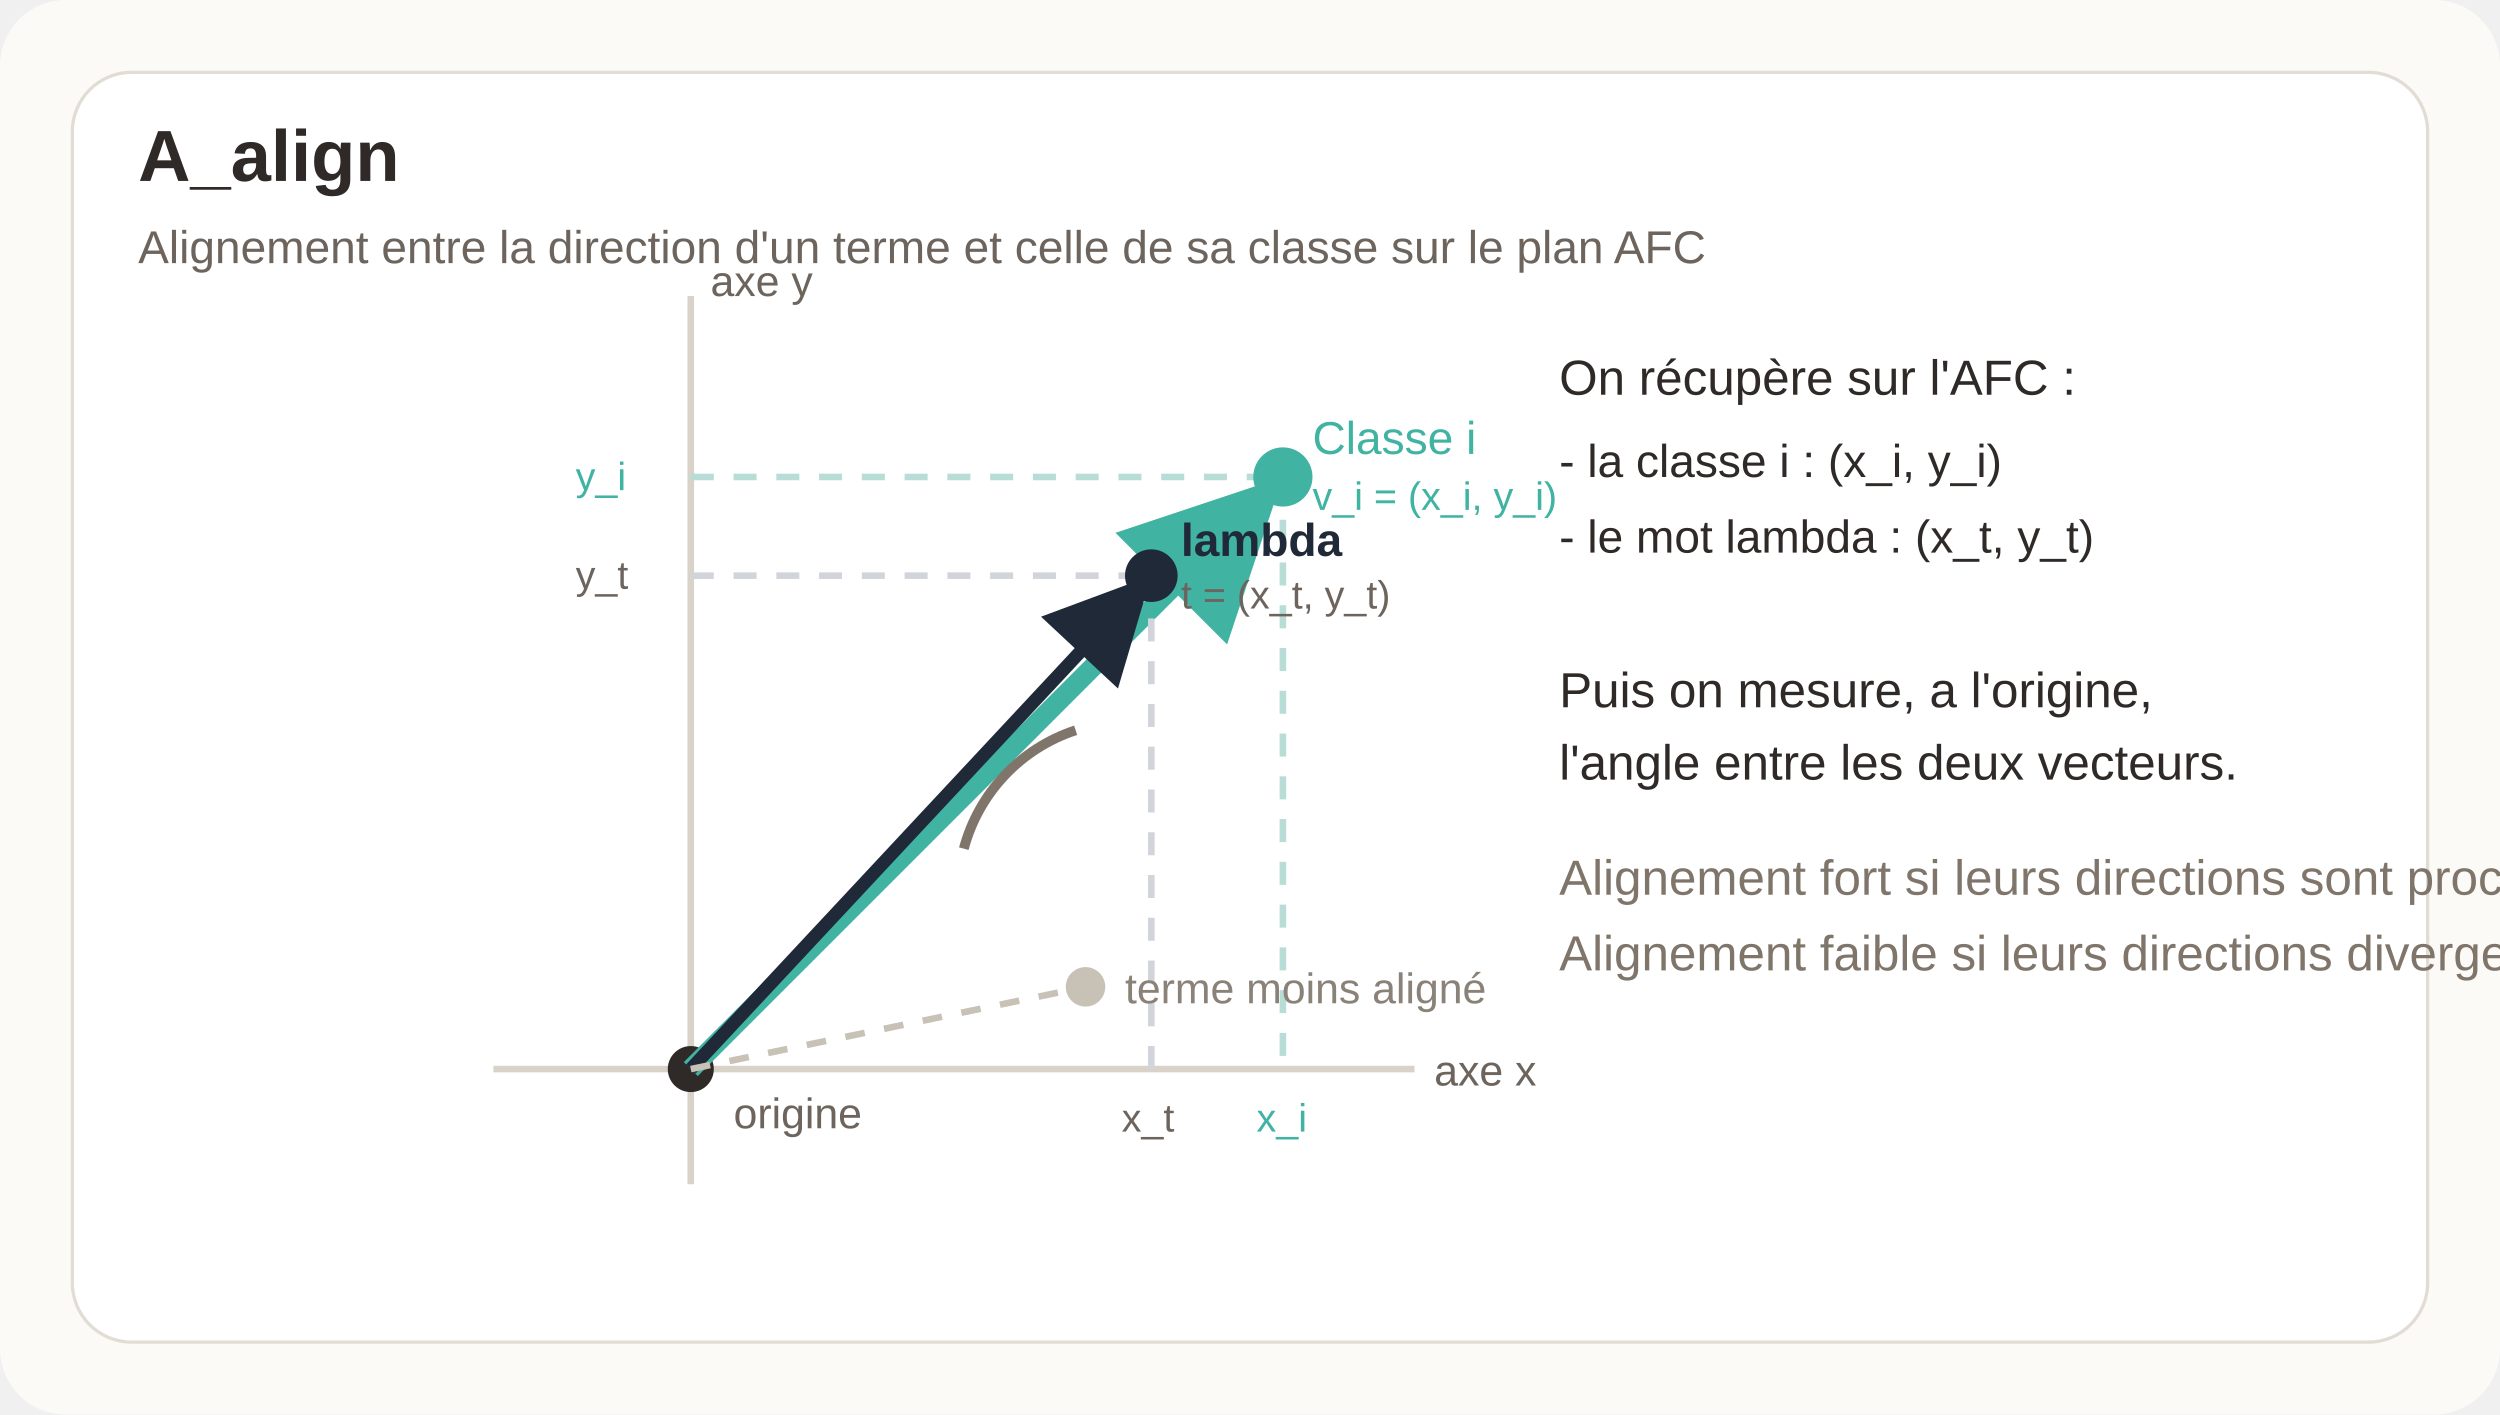
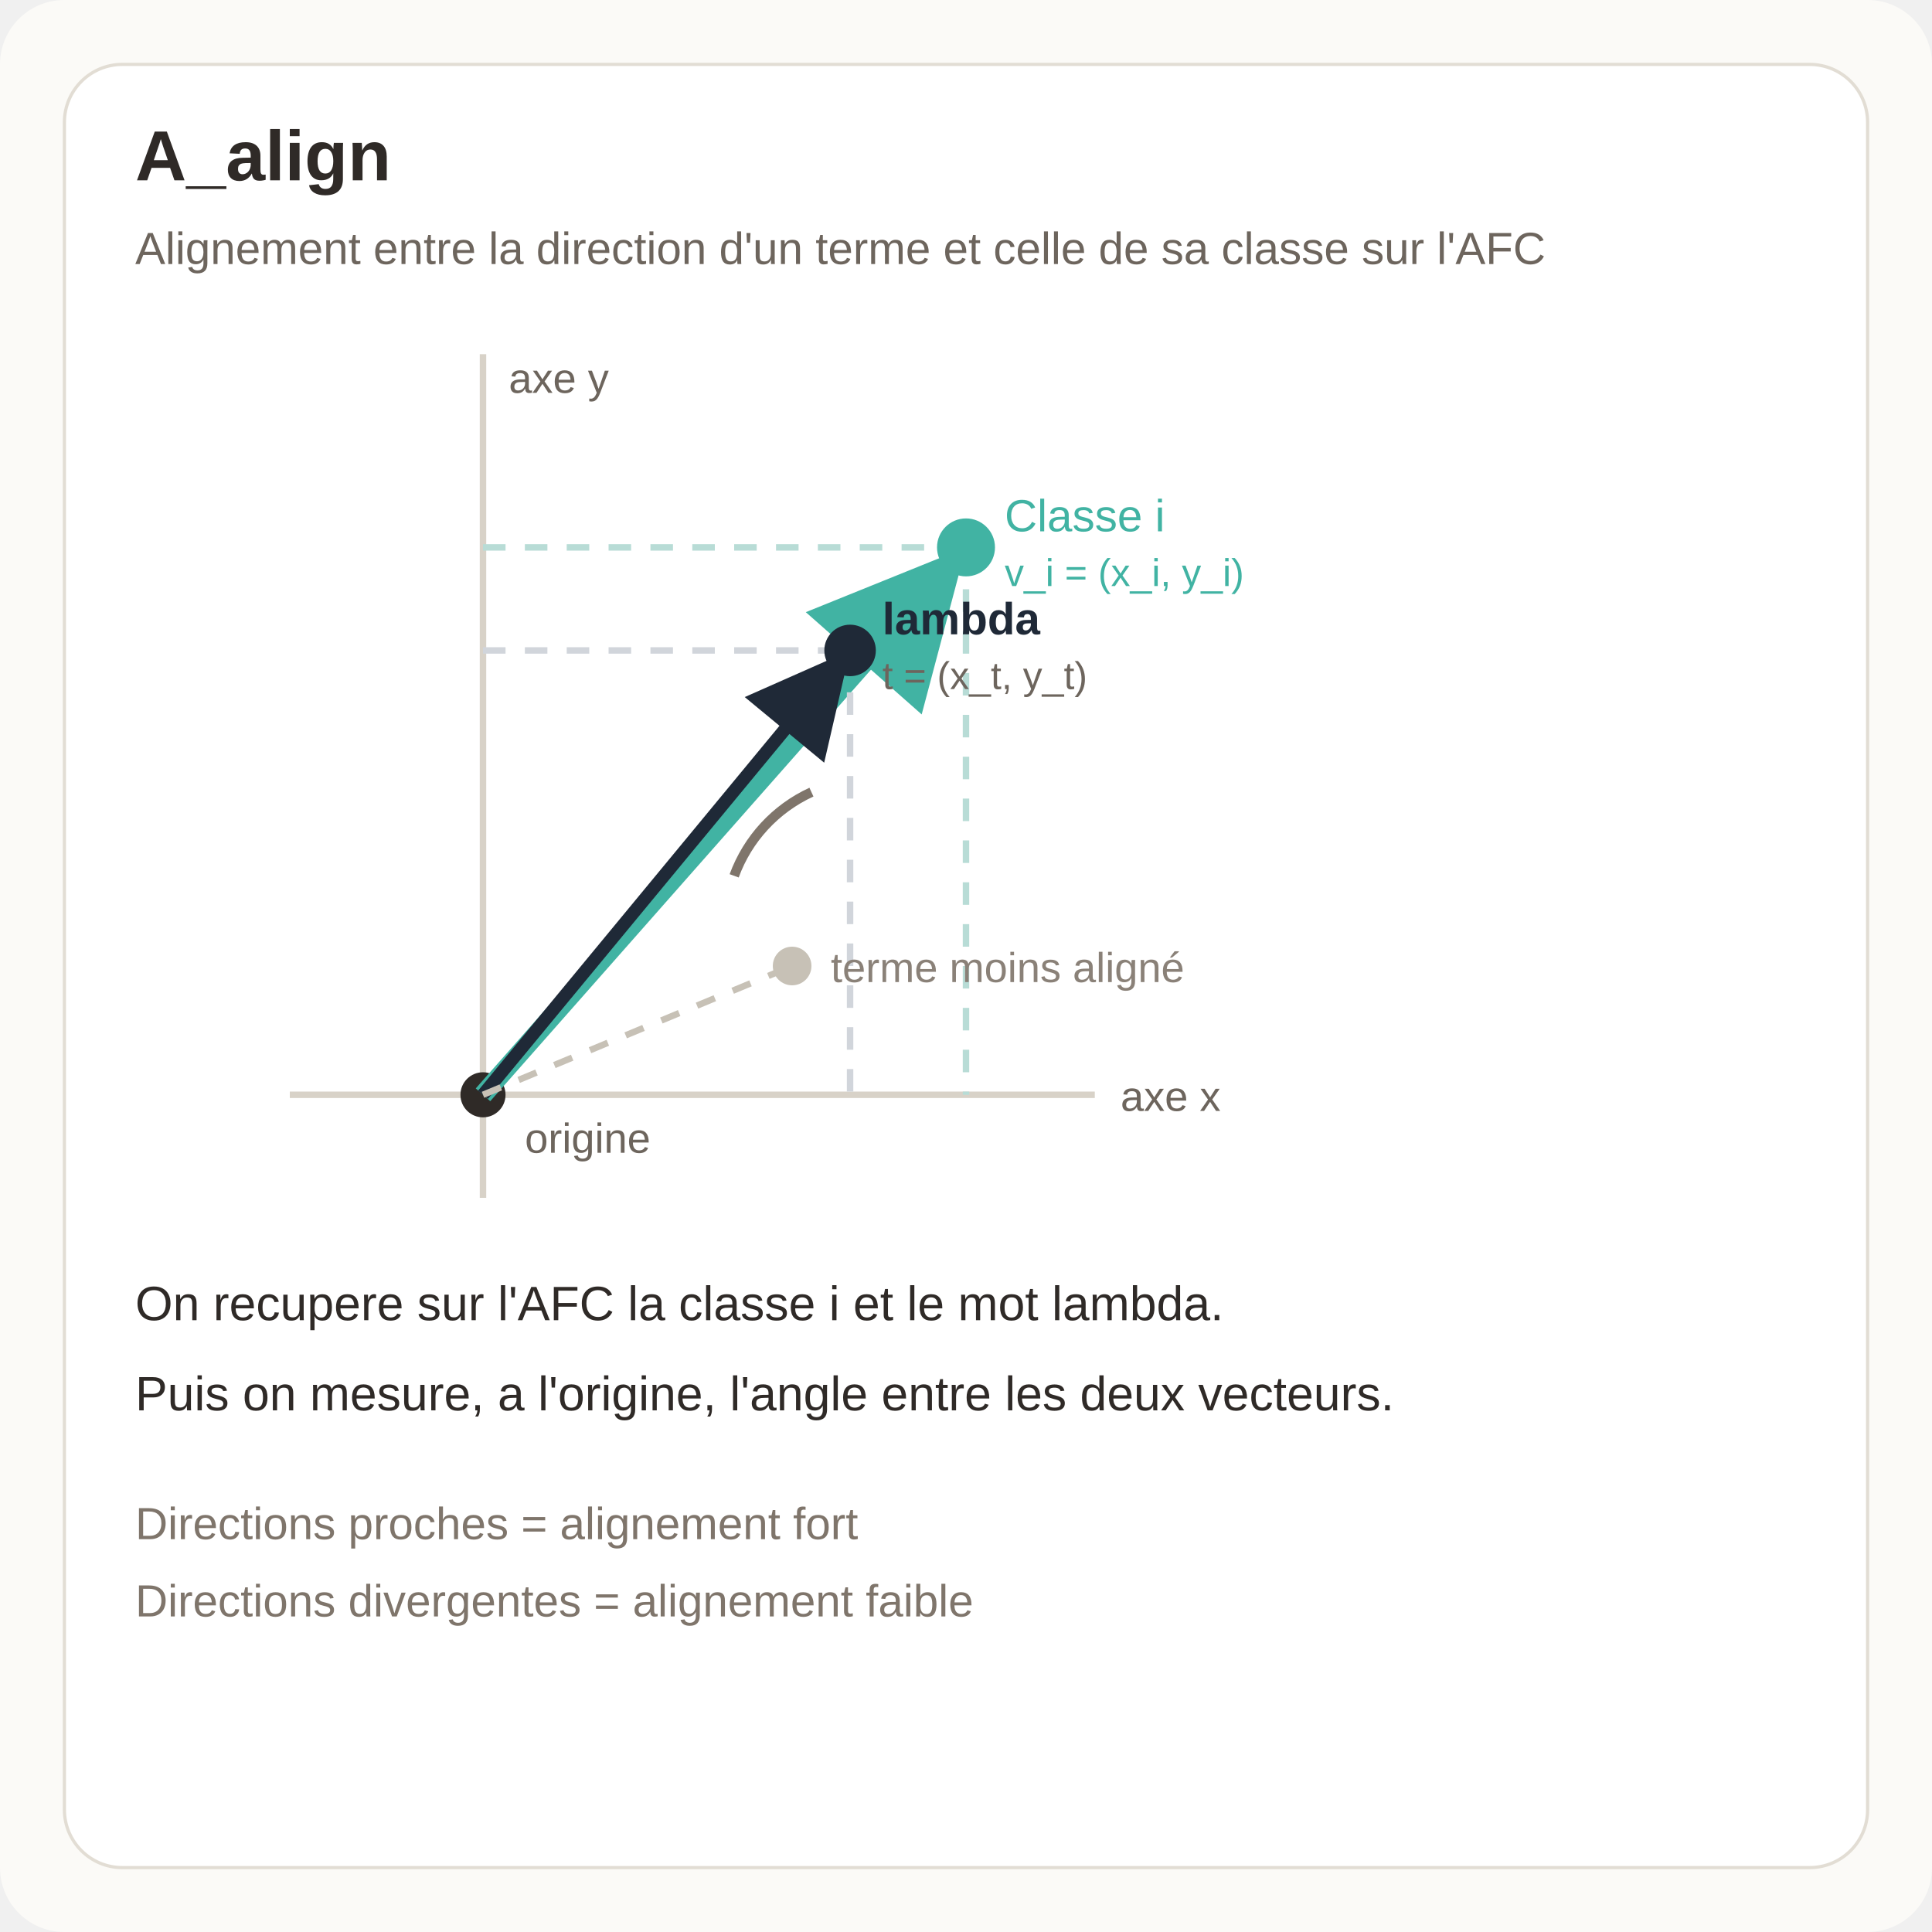
- <svg xmlns="http://www.w3.org/2000/svg" width="760" height="430" viewBox="0 0 760 430" role="img" aria-labelledby="title desc">
+ <svg xmlns="http://www.w3.org/2000/svg" width="600" height="600" viewBox="0 0 600 600" role="img" aria-labelledby="title desc">
  <defs>
    <marker id="arrow-class" markerWidth="10" markerHeight="10" refX="8" refY="4" orient="auto">
      <path d="M0,0 L8,4 L0,8 Z" fill="#41b3a3" />
    </marker>
    <marker id="arrow-term" markerWidth="10" markerHeight="10" refX="8" refY="4" orient="auto">
      <path d="M0,0 L8,4 L0,8 Z" fill="#1f2937" />
    </marker>
  </defs>
-   <rect width="760" height="430" rx="20" fill="#fbfaf7" />
-   <rect x="22" y="22" width="716" height="386" rx="18" fill="#ffffff" stroke="#e2ddd4" />
-   <text x="42" y="55" font-family="Arial, sans-serif" font-size="22" font-weight="700" fill="#2f2a27">A_align</text>
-   <text x="42" y="80" font-family="Arial, sans-serif" font-size="14" fill="#6d655d">Alignement entre la direction d'un terme et celle de sa classe sur le plan AFC</text>
-   <line x1="150" y1="325" x2="430" y2="325" stroke="#d8d2c8" stroke-width="2" />
-   <line x1="210" y1="360" x2="210" y2="90" stroke="#d8d2c8" stroke-width="2" />
-   <text x="436" y="330" font-family="Arial, sans-serif" font-size="13" fill="#6d655d">axe x</text>
-   <text x="216" y="90" font-family="Arial, sans-serif" font-size="13" fill="#6d655d">axe y</text>
-   <circle cx="210" cy="325" r="7" fill="#2f2a27" />
-   <text x="223" y="343" font-family="Arial, sans-serif" font-size="13" fill="#6d655d">origine</text>
-   <line x1="210" y1="325" x2="390" y2="145" stroke="#41b3a3" stroke-width="6" marker-end="url(#arrow-class)" />
-   <line x1="210" y1="325" x2="350" y2="175" stroke="#1f2937" stroke-width="4" marker-end="url(#arrow-term)" />
-   <line x1="390" y1="145" x2="390" y2="325" stroke="#b8dcd6" stroke-width="2" stroke-dasharray="7 6" />
-   <line x1="210" y1="145" x2="390" y2="145" stroke="#b8dcd6" stroke-width="2" stroke-dasharray="7 6" />
-   <line x1="350" y1="175" x2="350" y2="325" stroke="#d1d5db" stroke-width="2" stroke-dasharray="7 6" />
-   <line x1="210" y1="175" x2="350" y2="175" stroke="#d1d5db" stroke-width="2" stroke-dasharray="7 6" />
-   <circle cx="390" cy="145" r="9" fill="#41b3a3" />
-   <circle cx="350" cy="175" r="8" fill="#1f2937" />
-   <text x="399" y="138" font-family="Arial, sans-serif" font-size="14" fill="#41b3a3">Classe i</text>
-   <text x="399" y="155" font-family="Arial, sans-serif" font-size="12" fill="#41b3a3">v_i = (x_i, y_i)</text>
-   <text x="359" y="169" font-family="Arial, sans-serif" font-size="14" font-weight="700" fill="#1f2937">lambda</text>
-   <text x="359" y="185" font-family="Arial, sans-serif" font-size="12" fill="#6d655d">t = (x_t, y_t)</text>
-   <text x="341" y="344" font-family="Arial, sans-serif" font-size="12" fill="#6d655d">x_t</text>
-   <text x="175" y="179" font-family="Arial, sans-serif" font-size="12" fill="#6d655d">y_t</text>
-   <text x="382" y="344" font-family="Arial, sans-serif" font-size="12" fill="#41b3a3">x_i</text>
-   <text x="175" y="149" font-family="Arial, sans-serif" font-size="12" fill="#41b3a3">y_i</text>
-   <path d="M293 258 A52 52 0 0 1 327 222" fill="none" stroke="#7f756b" stroke-width="3" />
-   <circle cx="330" cy="300" r="6" fill="#c7c1b6" />
-   <text x="342" y="305" font-family="Arial, sans-serif" font-size="13" fill="#8a8178">terme moins aligné</text>
-   <line x1="210" y1="325" x2="330" y2="300" stroke="#c7c1b6" stroke-width="2" stroke-dasharray="6 6" />
-   <text x="474" y="120" font-family="Arial, sans-serif" font-size="15" fill="#2f2a27">On récupère sur l'AFC :</text>
-   <text x="474" y="145" font-family="Arial, sans-serif" font-size="14" fill="#2f2a27">- la classe i : (x_i, y_i)</text>
-   <text x="474" y="168" font-family="Arial, sans-serif" font-size="14" fill="#2f2a27">- le mot lambda : (x_t, y_t)</text>
-   <text x="474" y="215" font-family="Arial, sans-serif" font-size="15" fill="#2f2a27">Puis on mesure, a l'origine,</text>
-   <text x="474" y="237" font-family="Arial, sans-serif" font-size="15" fill="#2f2a27">l'angle entre les deux vecteurs.</text>
-   <text x="474" y="272" font-family="Arial, sans-serif" font-size="15" fill="#7f756b">Alignement fort si leurs directions sont proches.</text>
-   <text x="474" y="295" font-family="Arial, sans-serif" font-size="15" fill="#7f756b">Alignement faible si leurs directions divergent.</text>
+   <rect width="600" height="600" rx="20" fill="#fbfaf7" />
+   <rect x="20" y="20" width="560" height="560" rx="18" fill="#ffffff" stroke="#e2ddd4" />
+   <text x="42" y="56" font-family="Arial, sans-serif" font-size="22" font-weight="700" fill="#2f2a27">A_align</text>
+   <text x="42" y="82" font-family="Arial, sans-serif" font-size="14" fill="#6d655d">Alignement entre la direction d'un terme et celle de sa classe sur l'AFC</text>
+   <line x1="90" y1="340" x2="340" y2="340" stroke="#d8d2c8" stroke-width="2" />
+   <line x1="150" y1="372" x2="150" y2="110" stroke="#d8d2c8" stroke-width="2" />
+   <text x="348" y="345" font-family="Arial, sans-serif" font-size="13" fill="#6d655d">axe x</text>
+   <text x="158" y="122" font-family="Arial, sans-serif" font-size="13" fill="#6d655d">axe y</text>
+   <circle cx="150" cy="340" r="7" fill="#2f2a27" />
+   <text x="163" y="358" font-family="Arial, sans-serif" font-size="13" fill="#6d655d">origine</text>
+   <line x1="150" y1="340" x2="300" y2="170" stroke="#41b3a3" stroke-width="6" marker-end="url(#arrow-class)" />
+   <line x1="150" y1="340" x2="264" y2="202" stroke="#1f2937" stroke-width="4" marker-end="url(#arrow-term)" />
+   <line x1="300" y1="170" x2="300" y2="340" stroke="#b8dcd6" stroke-width="2" stroke-dasharray="7 6" />
+   <line x1="150" y1="170" x2="300" y2="170" stroke="#b8dcd6" stroke-width="2" stroke-dasharray="7 6" />
+   <line x1="264" y1="202" x2="264" y2="340" stroke="#d1d5db" stroke-width="2" stroke-dasharray="7 6" />
+   <line x1="150" y1="202" x2="264" y2="202" stroke="#d1d5db" stroke-width="2" stroke-dasharray="7 6" />
+   <circle cx="300" cy="170" r="9" fill="#41b3a3" />
+   <circle cx="264" cy="202" r="8" fill="#1f2937" />
+   <text x="312" y="165" font-family="Arial, sans-serif" font-size="14" fill="#41b3a3">Classe i</text>
+   <text x="312" y="182" font-family="Arial, sans-serif" font-size="12" fill="#41b3a3">v_i = (x_i, y_i)</text>
+   <text x="274" y="197" font-family="Arial, sans-serif" font-size="14" font-weight="700" fill="#1f2937">lambda</text>
+   <text x="274" y="214" font-family="Arial, sans-serif" font-size="12" fill="#6d655d">t = (x_t, y_t)</text>
+   <path d="M228 272 A46 46 0 0 1 252 246" fill="none" stroke="#7f756b" stroke-width="3" />
+   <circle cx="246" cy="300" r="6" fill="#c7c1b6" />
+   <text x="258" y="305" font-family="Arial, sans-serif" font-size="13" fill="#8a8178">terme moins aligné</text>
+   <line x1="150" y1="340" x2="246" y2="300" stroke="#c7c1b6" stroke-width="2" stroke-dasharray="6 6" />
+   <text x="42" y="410" font-family="Arial, sans-serif" font-size="15" fill="#2f2a27">On recupere sur l'AFC la classe i et le mot lambda.</text>
+   <text x="42" y="438" font-family="Arial, sans-serif" font-size="15" fill="#2f2a27">Puis on mesure, a l'origine, l'angle entre les deux vecteurs.</text>
+   <text x="42" y="478" font-family="Arial, sans-serif" font-size="14" fill="#7f756b">Directions proches = alignement fort</text>
+   <text x="42" y="502" font-family="Arial, sans-serif" font-size="14" fill="#7f756b">Directions divergentes = alignement faible</text>
</svg>
